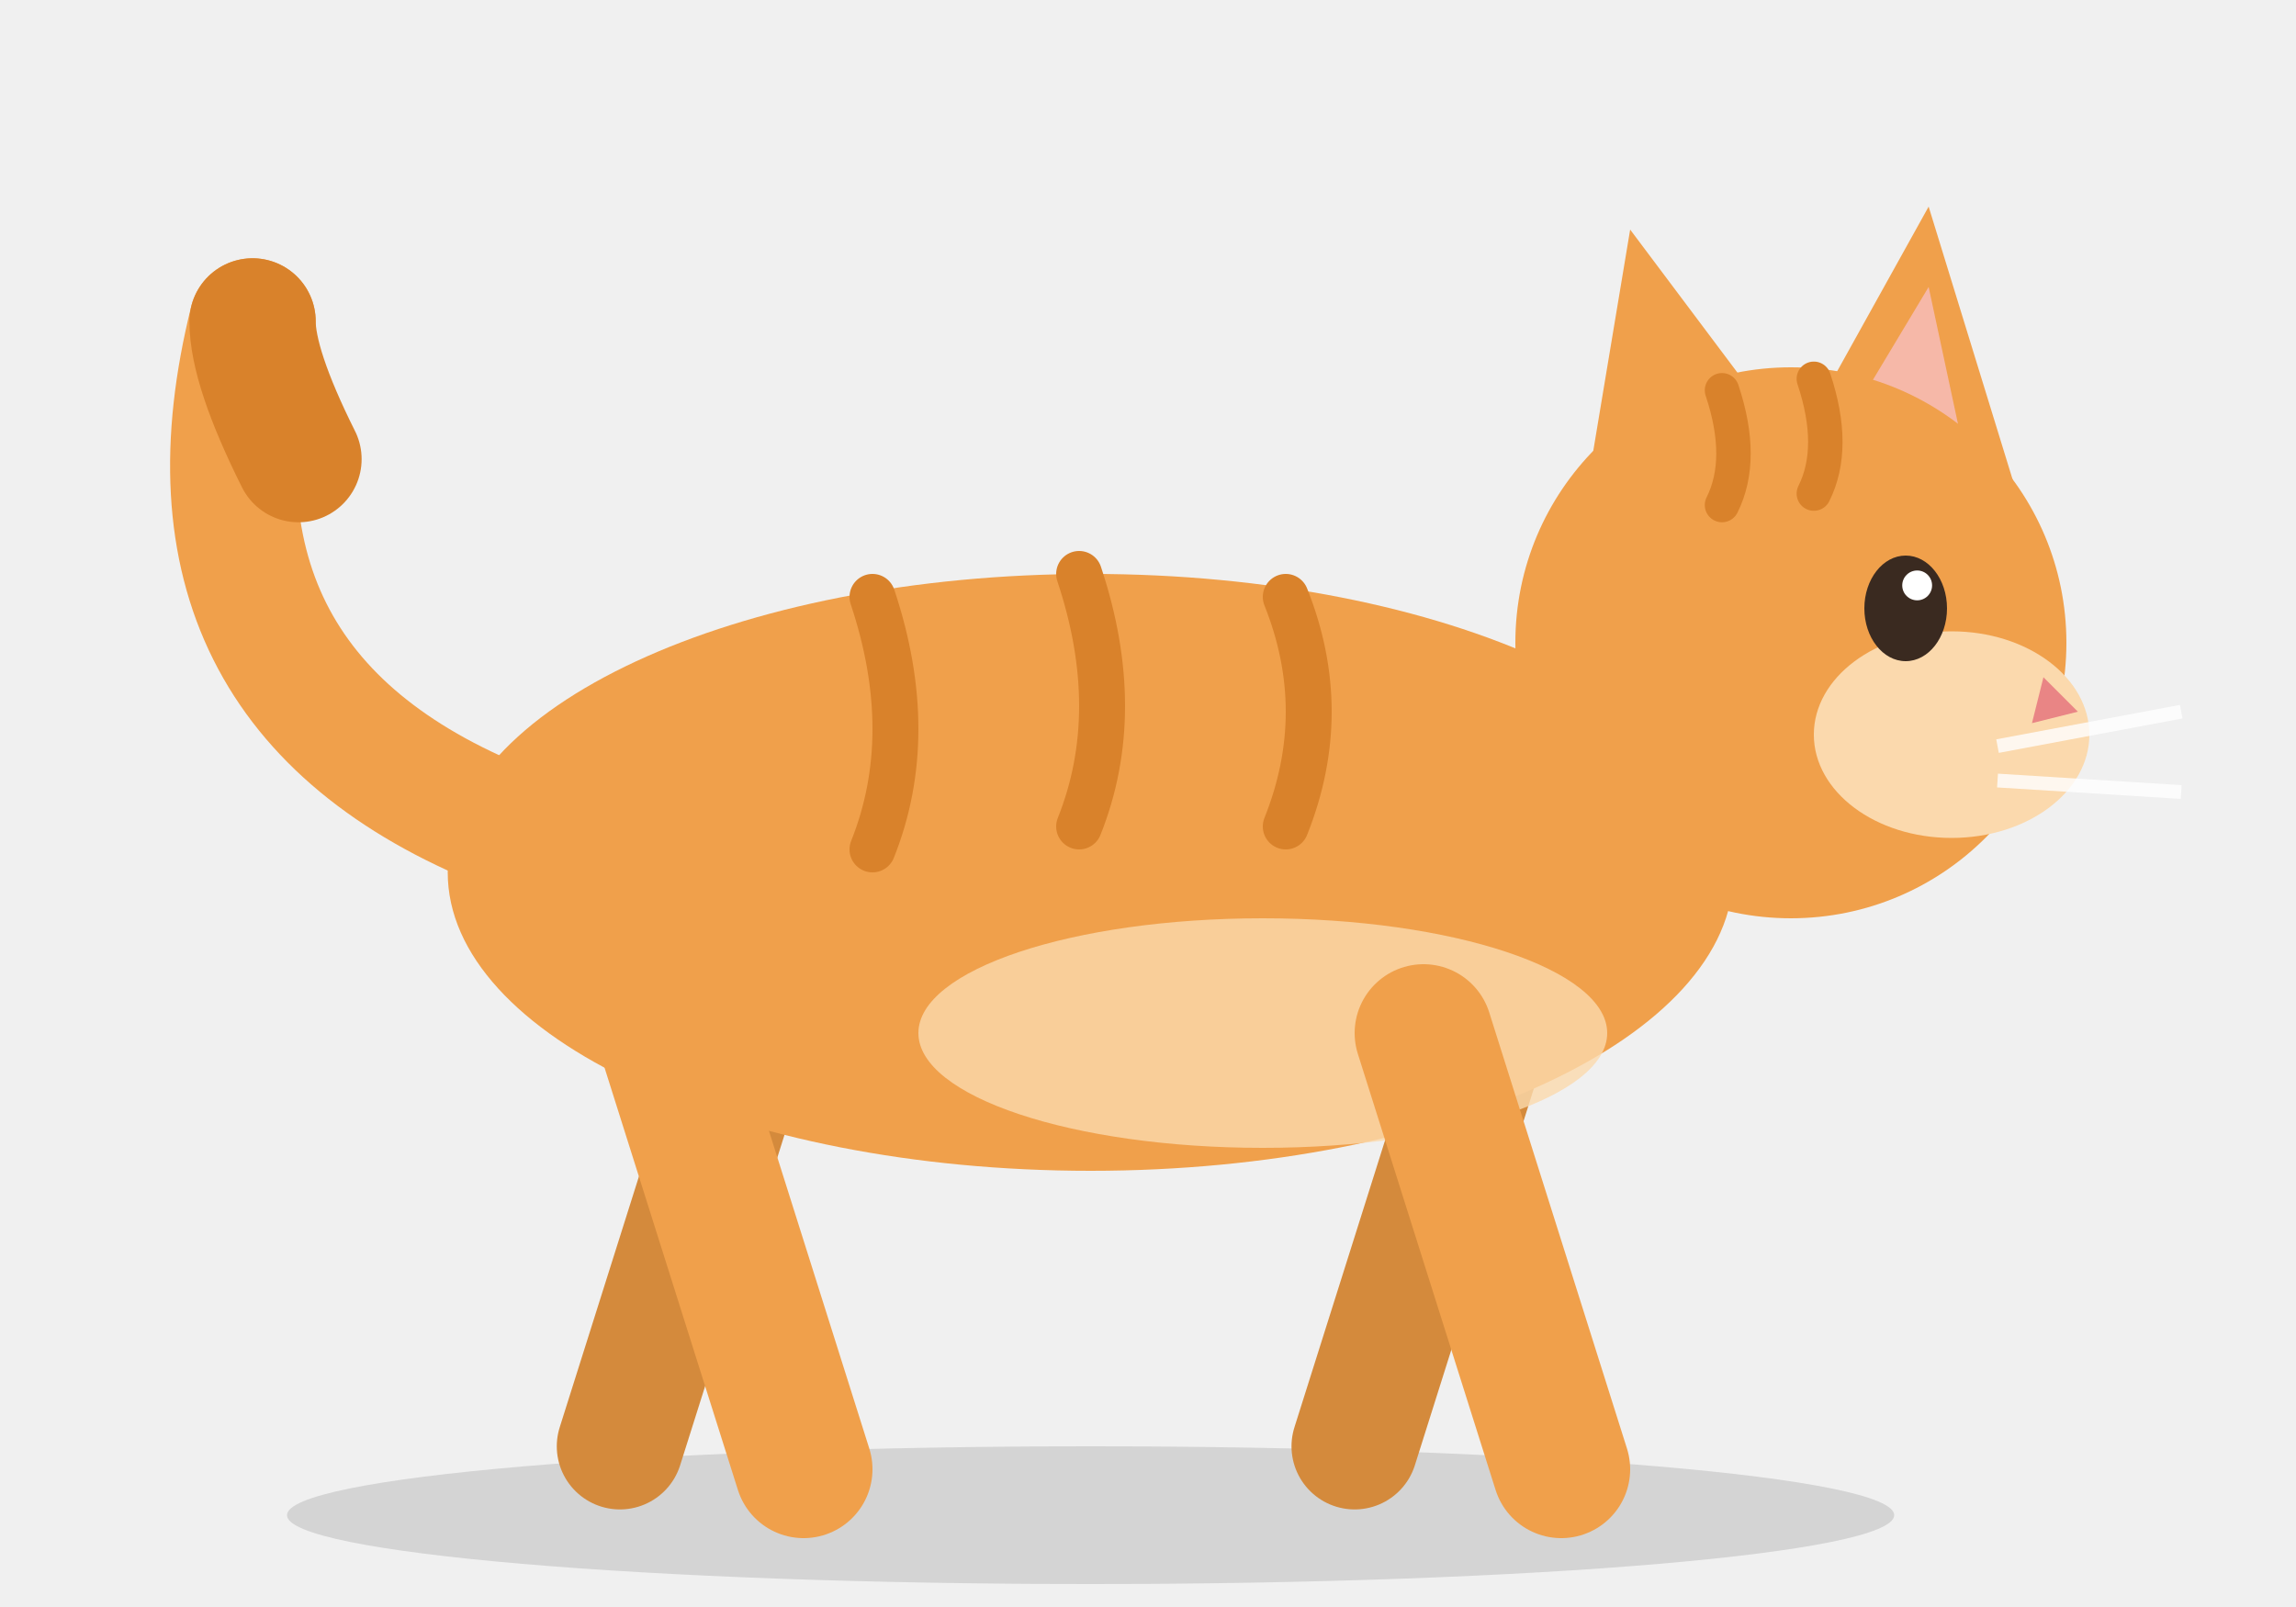
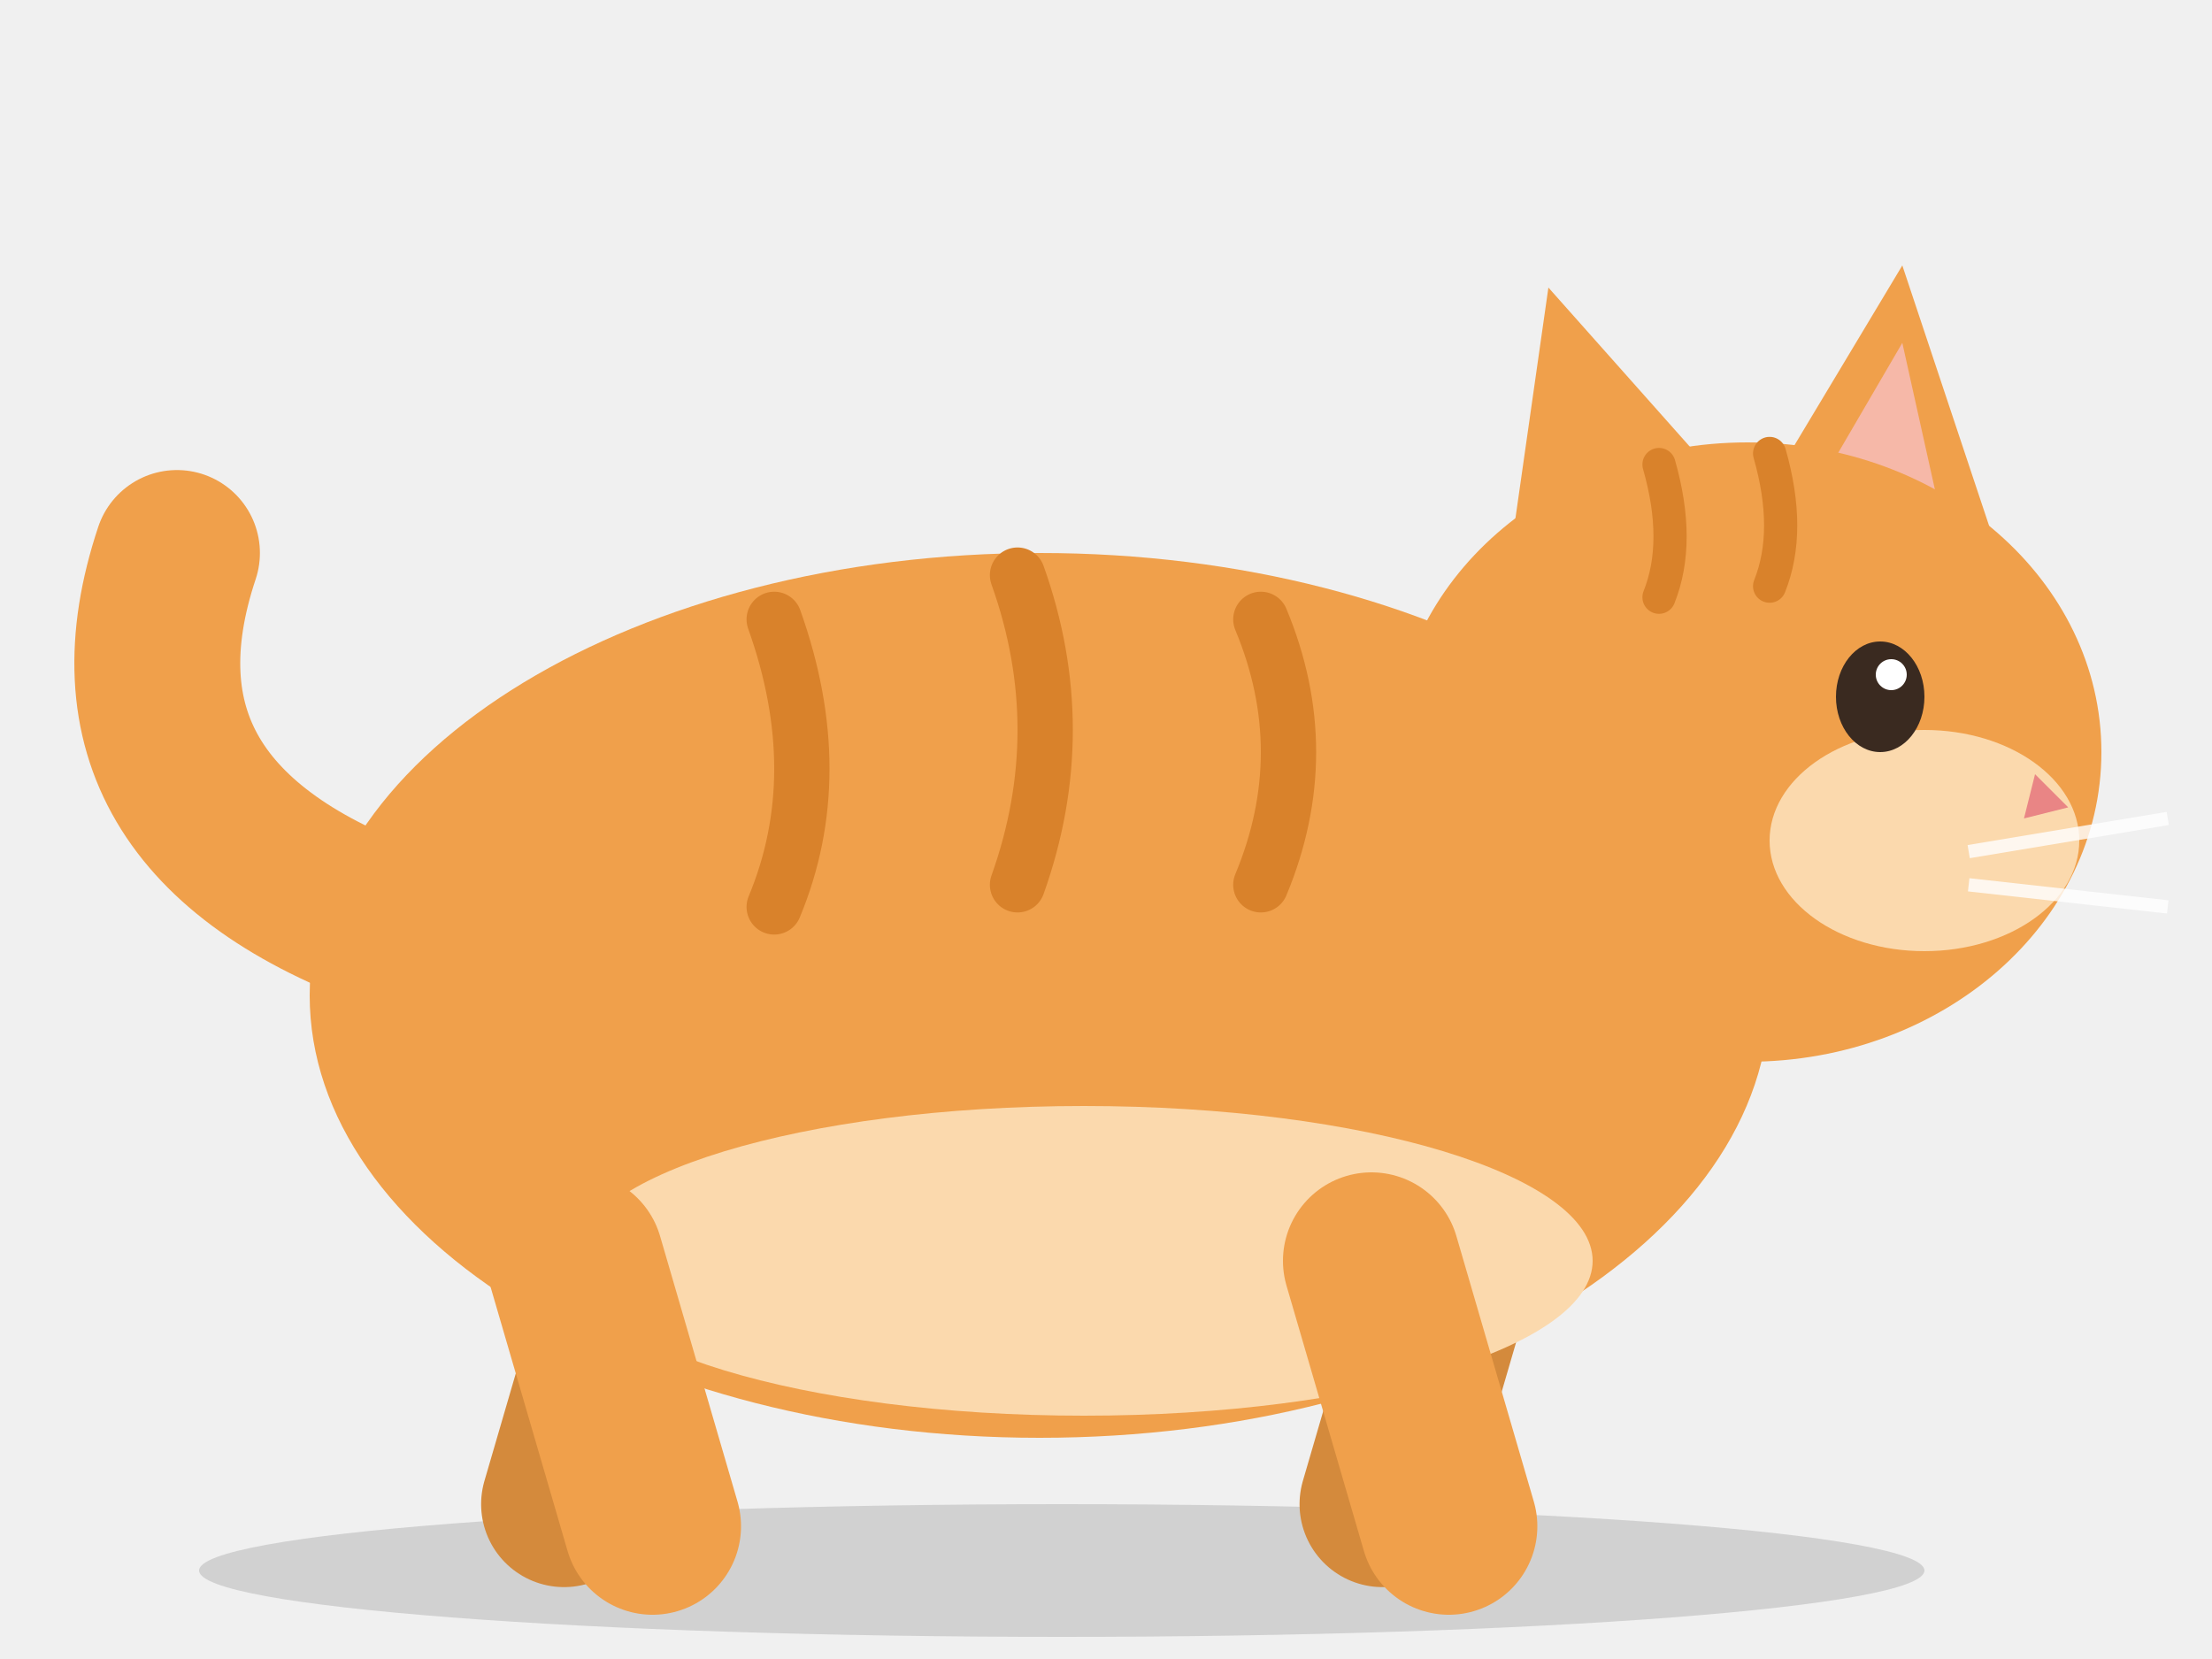
- <svg xmlns="http://www.w3.org/2000/svg" viewBox="0 0 200 140" width="200" height="140">
-   <ellipse cx="95" cy="132" rx="70" ry="6" fill="#000" opacity=".12" />
-   <path d="M44 72 Q14 60 22 28" stroke="#f0a04b" stroke-width="11" fill="none" stroke-linecap="round" />
-   <path d="M26 40 Q22 32 22 28" stroke="#d9822b" stroke-width="11" fill="none" stroke-linecap="round" />
-   <g stroke="#d48a3c" stroke-width="11" stroke-linecap="round">
-     <line x1="130" y1="88" x2="118" y2="126" />
-     <line x1="66" y1="88" x2="54" y2="126" />
+ <svg xmlns="http://www.w3.org/2000/svg" viewBox="0 0 200 150" width="200" height="150">
+   <ellipse cx="96" cy="142" rx="78" ry="6" fill="#000" opacity=".13" />
+   <path d="M36 84 Q8 74 16 50" stroke="#f0a04b" stroke-width="15" fill="none" stroke-linecap="round" />
+   <g stroke="#d48a3c" stroke-width="15" stroke-linecap="round">
+     <line x1="132" y1="112" x2="125" y2="136" />
+     <line x1="58" y1="112" x2="51" y2="136" />
  </g>
-   <ellipse cx="95" cy="76" rx="56" ry="26" fill="#f0a04b" />
-   <ellipse cx="110" cy="90" rx="30" ry="10" fill="#fbd9ad" opacity=".8" />
-   <path d="M76 52 q4 12 0 22 M94 50 q4 12 0 22 M112 52 q4 10 0 20" stroke="#d9822b" stroke-width="4" fill="none" stroke-linecap="round" />
-   <g stroke="#f0a04b" stroke-width="12" stroke-linecap="round">
-     <line x1="124" y1="90" x2="136" y2="128" />
-     <line x1="58" y1="90" x2="70" y2="128" />
+   <ellipse cx="94" cy="90" rx="66" ry="40" fill="#f0a04b" />
+   <ellipse cx="98" cy="114" rx="46" ry="14" fill="#fbd9ad" />
+   <path d="M70 56 q5 14 0 26 M92 52 q5 14 0 28 M114 56 q5 12 0 24" stroke="#d9822b" stroke-width="5" fill="none" stroke-linecap="round" />
+   <g stroke="#f0a04b" stroke-width="16" stroke-linecap="round">
+     <line x1="124" y1="114" x2="131" y2="138" />
+     <line x1="52" y1="114" x2="59" y2="138" />
  </g>
-   <path d="M138 44 L142 20 L154 36 Z" fill="#f0a04b" />
-   <path d="M158 36 L168 18 L176 44 Z" fill="#f0a04b" />
-   <path d="M162 35 L168 25 L171 39 Z" fill="#f6b8a8" />
-   <circle cx="156" cy="56" r="24" fill="#f0a04b" />
-   <path d="M150 34 q2 6 0 10 M158 33 q2 6 0 10" stroke="#d9822b" stroke-width="3" fill="none" stroke-linecap="round" />
-   <ellipse cx="170" cy="64" rx="12" ry="9" fill="#fbd9ad" />
-   <ellipse cx="166" cy="53" rx="3.6" ry="4.6" fill="#3a2a20" />
-   <circle cx="167" cy="51" r="1.3" fill="#fff" />
-   <path d="M178 59 l3 3 l-4 1 Z" fill="#e98585" />
+   <path d="M136 54 L140 26 L156 44 Z" fill="#f0a04b" />
+   <path d="M160 44 L172 24 L182 54 Z" fill="#f0a04b" />
+   <path d="M165 43 L172 31 L176 49 Z" fill="#f6b8a8" />
+   <ellipse cx="158" cy="68" rx="32" ry="28" fill="#f0a04b" />
+   <path d="M150 42 q2 7 0 12 M160 41 q2 7 0 12" stroke="#d9822b" stroke-width="3" fill="none" stroke-linecap="round" />
+   <ellipse cx="174" cy="76" rx="14" ry="10" fill="#fbd9ad" />
+   <ellipse cx="170" cy="63" rx="4" ry="5" fill="#3a2a20" />
+   <circle cx="171" cy="61" r="1.4" fill="#fff" />
+   <path d="M184 70 l3 3 l-4 1 Z" fill="#e98585" />
  <g stroke="#fff" stroke-width="1.2" opacity=".8">
-     <line x1="174" y1="65" x2="190" y2="62" />
-     <line x1="174" y1="68" x2="190" y2="69" />
+     <line x1="178" y1="77" x2="196" y2="74" />
+     <line x1="178" y1="80" x2="196" y2="82" />
  </g>
</svg>
